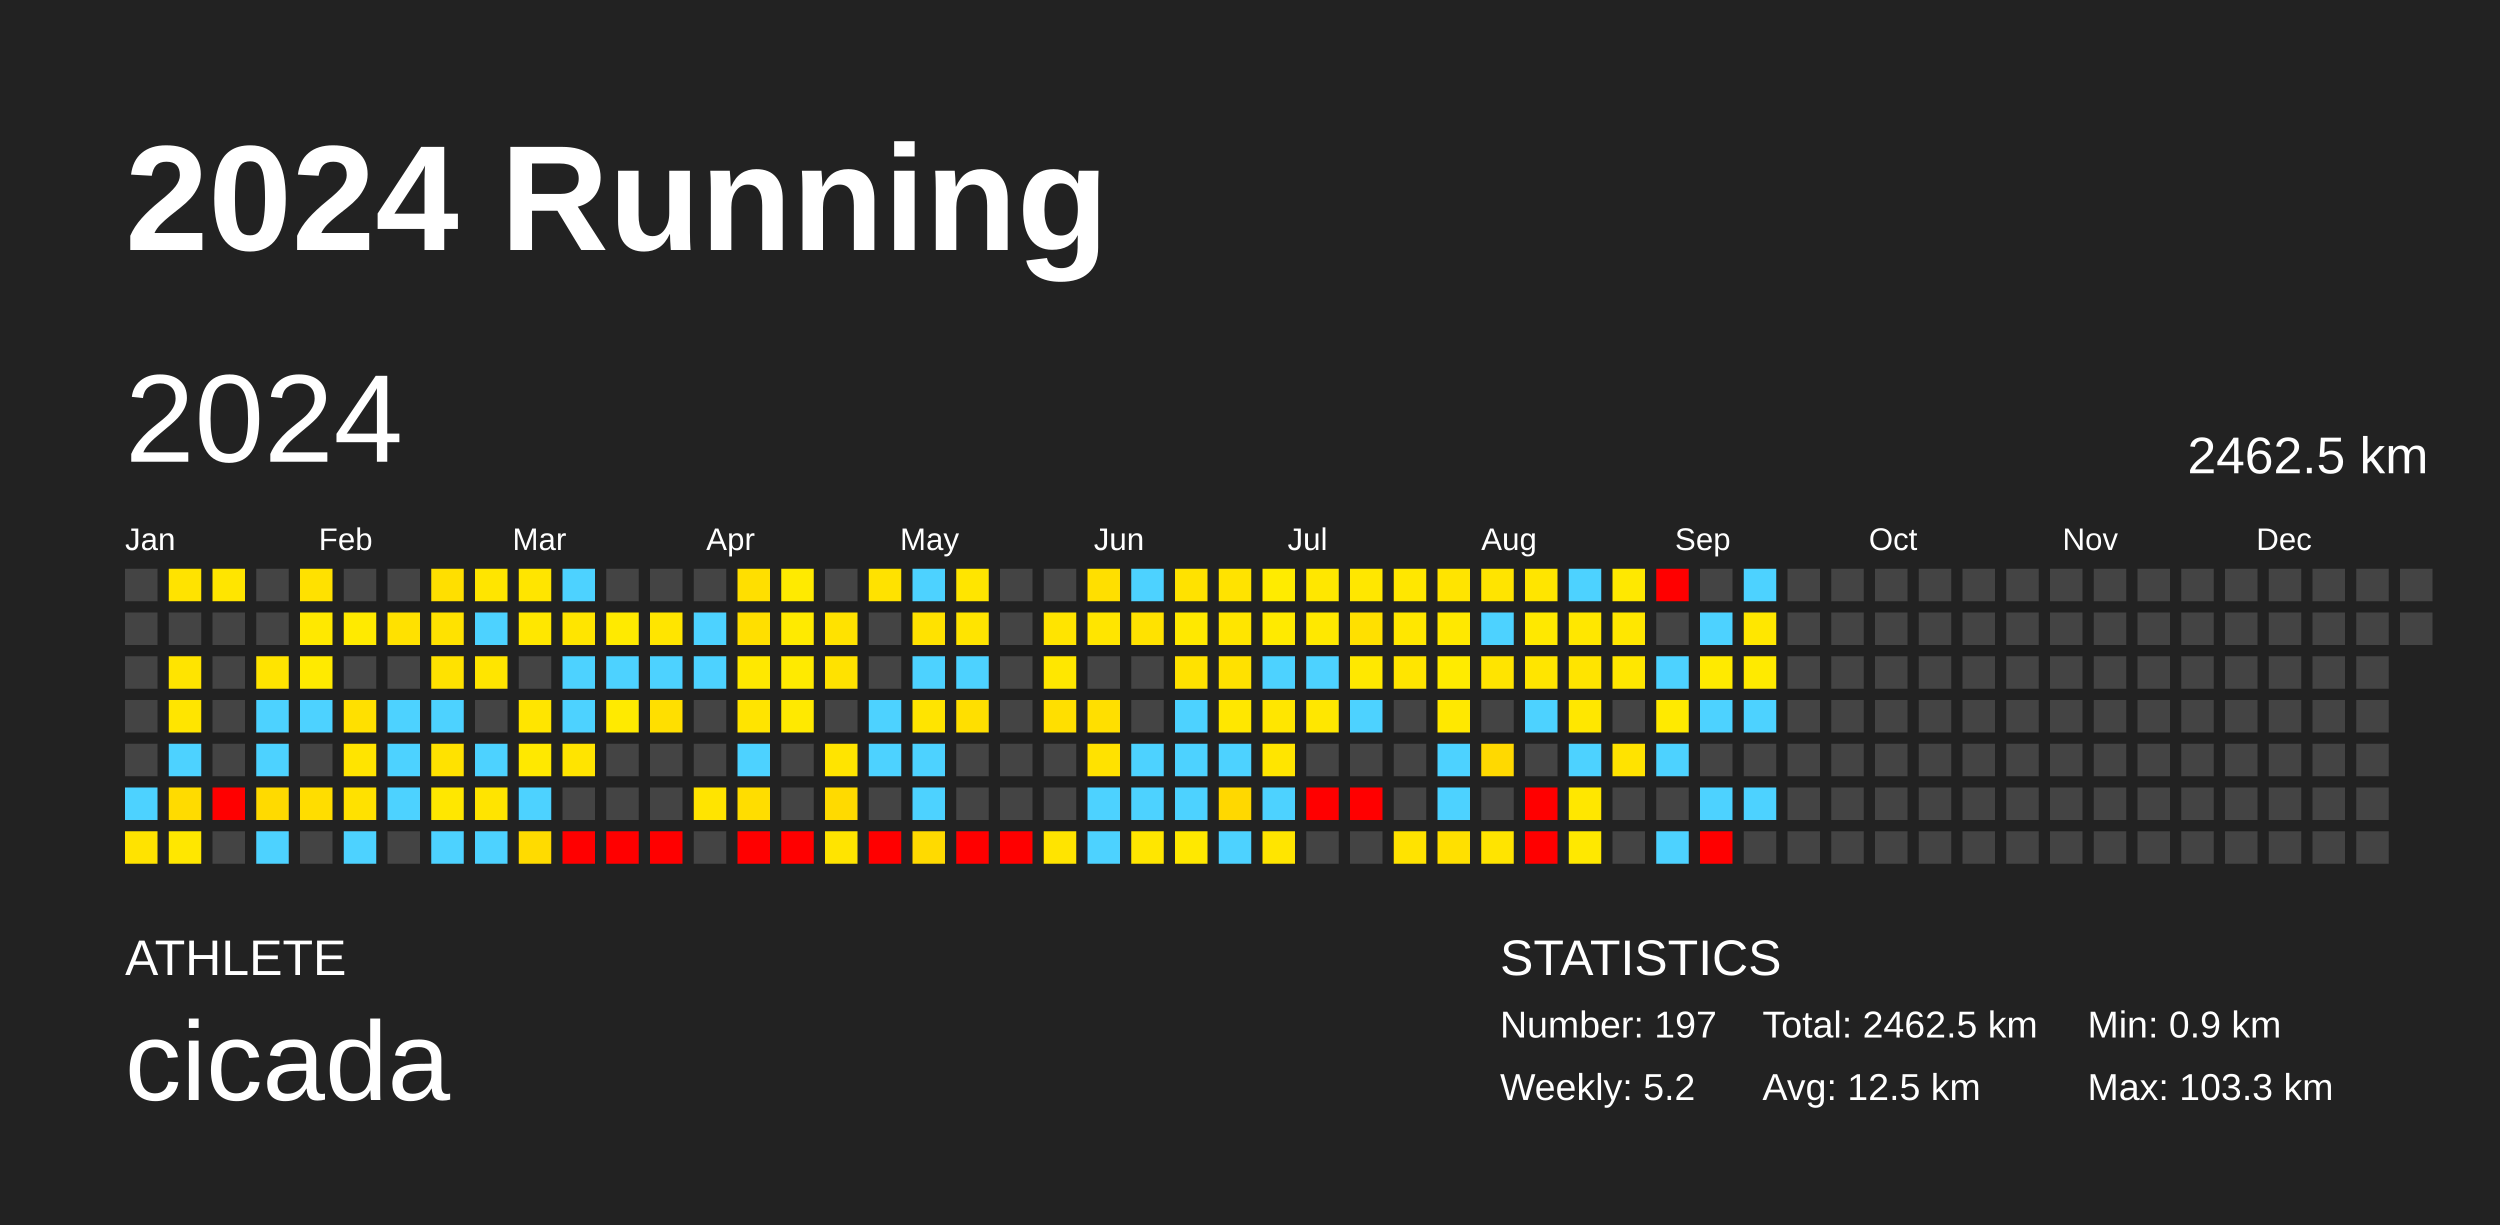
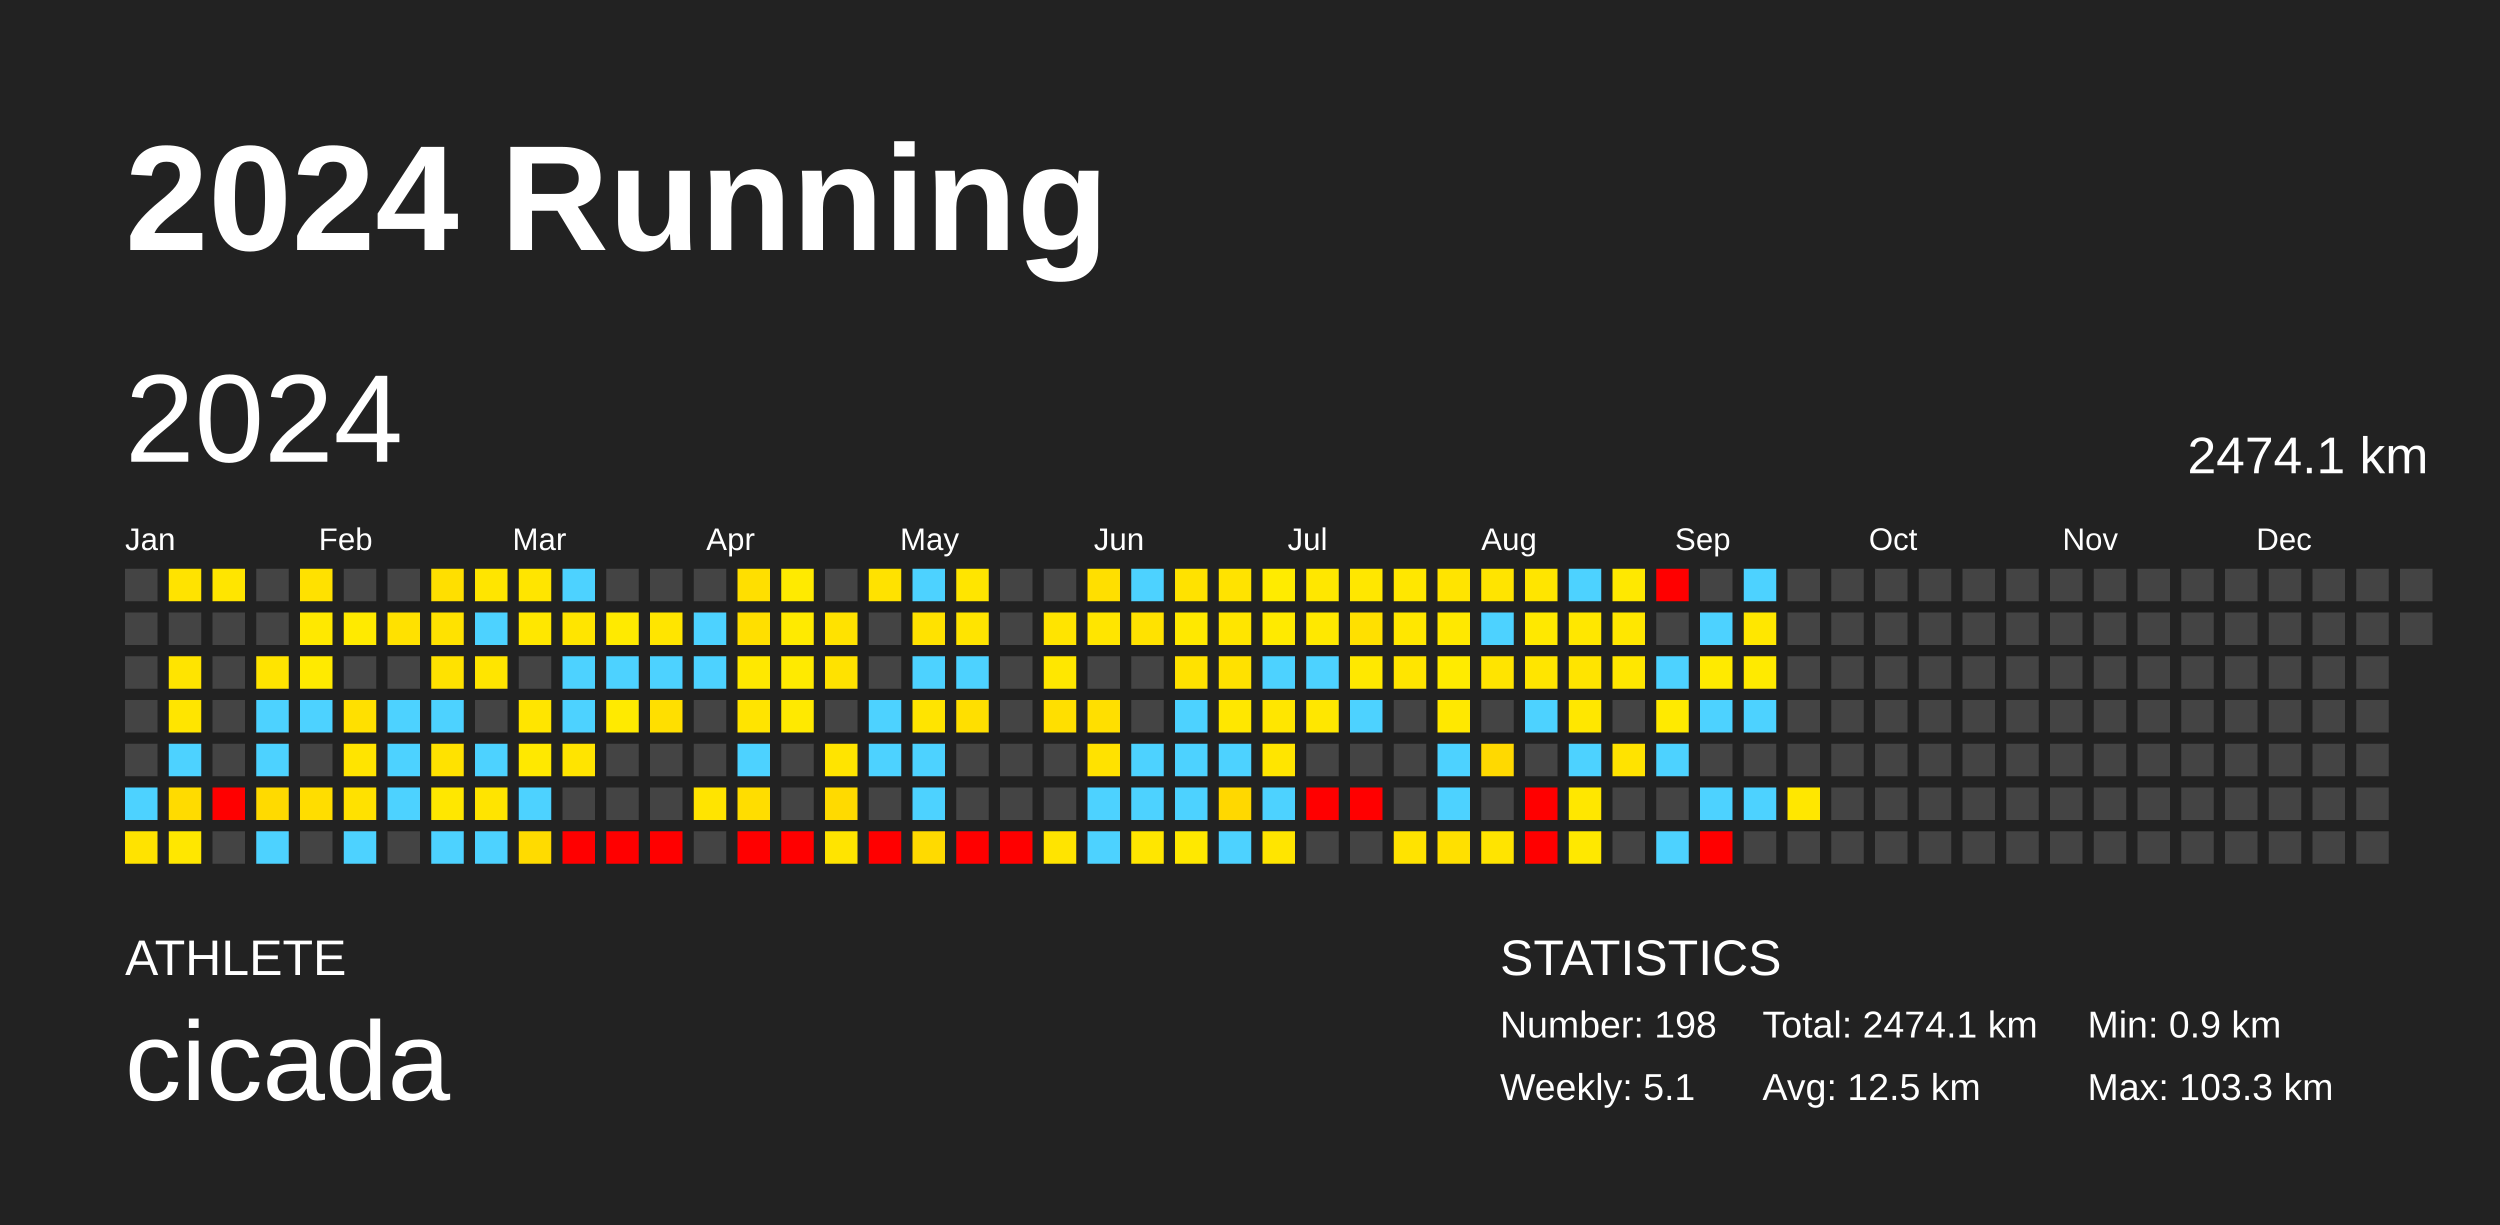
<svg xmlns="http://www.w3.org/2000/svg" baseProfile="full" height="98mm" version="1.1" viewBox="0,0,200,98" width="200mm">
  <defs />
  <rect fill="#222222" height="98" width="200" x="0" y="0" />
  <text fill="#FFFFFF" style="font-size:12px; font-family:Arial; font-weight:bold;" x="10" y="20">2024 Running</text>
  <text fill="#FFFFFF" style="font-size:4px; font-family:Arial" x="10" y="78">ATHLETE</text>
  <text fill="#FFFFFF" style="font-size:9px; font-family:Arial" x="10" y="88">cicada</text>
  <text fill="#FFFFFF" style="font-size:4px; font-family:Arial" x="120" y="78">STATISTICS</text>
-   <text fill="#FFFFFF" style="font-size:3px; font-family:Arial" x="120" y="83">Number: 197</text>
-   <text fill="#FFFFFF" style="font-size:3px; font-family:Arial" x="120" y="88">Weekly: 5.2</text>
-   <text fill="#FFFFFF" style="font-size:3px; font-family:Arial" x="141" y="83">Total: 2462.5 km</text>
+   <text fill="#FFFFFF" style="font-size:3px; font-family:Arial" x="120" y="83">Number: 198</text>
+   <text fill="#FFFFFF" style="font-size:3px; font-family:Arial" x="120" y="88">Weekly: 5.1</text>
+   <text fill="#FFFFFF" style="font-size:3px; font-family:Arial" x="141" y="83">Total: 2474.1 km</text>
  <text fill="#FFFFFF" style="font-size:3px; font-family:Arial" x="141" y="88">Avg: 12.5 km</text>
  <text fill="#FFFFFF" style="font-size:3px; font-family:Arial" x="167" y="83">Min: 0.9 km</text>
  <text fill="#FFFFFF" style="font-size:3px; font-family:Arial" x="167" y="88">Max: 103.3 km</text>
  <text dominant-baseline="hanging" fill="#FFFFFF" style="font-size:10.0px; font-family:Arial;" x="10" y="30">2024</text>
-   <text dominant-baseline="hanging" fill="#FFFFFF" style="font-size:4.125px; font-family:Arial;" x="175" y="35">2462.5 km</text>
+   <text dominant-baseline="hanging" fill="#FFFFFF" style="font-size:4.125px; font-family:Arial;" x="175" y="35">2474.1 km</text>
  <text fill="#FFFFFF" style="font-size:2.5px; font-family:Arial" x="10.0" y="44">Jan</text>
  <text fill="#FFFFFF" style="font-size:2.5px; font-family:Arial" x="25.5" y="44">Feb</text>
  <text fill="#FFFFFF" style="font-size:2.5px; font-family:Arial" x="41.0" y="44">Mar</text>
  <text fill="#FFFFFF" style="font-size:2.5px; font-family:Arial" x="56.5" y="44">Apr</text>
  <text fill="#FFFFFF" style="font-size:2.5px; font-family:Arial" x="72.0" y="44">May</text>
  <text fill="#FFFFFF" style="font-size:2.5px; font-family:Arial" x="87.5" y="44">Jun</text>
  <text fill="#FFFFFF" style="font-size:2.5px; font-family:Arial" x="103.0" y="44">Jul</text>
  <text fill="#FFFFFF" style="font-size:2.5px; font-family:Arial" x="118.5" y="44">Aug</text>
  <text fill="#FFFFFF" style="font-size:2.5px; font-family:Arial" x="134.0" y="44">Sep</text>
  <text fill="#FFFFFF" style="font-size:2.5px; font-family:Arial" x="149.5" y="44">Oct</text>
  <text fill="#FFFFFF" style="font-size:2.5px; font-family:Arial" x="165.0" y="44">Nov</text>
  <text fill="#FFFFFF" style="font-size:2.5px; font-family:Arial" x="180.5" y="44">Dec</text>
  <rect fill="#444444" height="2.6" width="2.6" x="10.0" y="45.5" />
  <rect fill="#444444" height="2.6" width="2.6" x="10.0" y="49.0" />
  <rect fill="#444444" height="2.6" width="2.6" x="10.0" y="52.5" />
  <rect fill="#444444" height="2.6" width="2.6" x="10.0" y="56.0" />
  <rect fill="#444444" height="2.6" width="2.6" x="10.0" y="59.5" />
  <rect fill="#4dd2ff" height="2.6" width="2.6" x="10.0" y="63.0" />
  <rect fill="#ffe300" height="2.6" width="2.6" x="10.0" y="66.5" />
  <rect fill="#ffe300" height="2.6" width="2.6" x="13.5" y="45.5" />
  <rect fill="#444444" height="2.6" width="2.6" x="13.5" y="49.0" />
  <rect fill="#ffe400" height="2.6" width="2.6" x="13.5" y="52.5" />
  <rect fill="#ffe500" height="2.6" width="2.6" x="13.5" y="56.0" />
  <rect fill="#4dd2ff" height="2.6" width="2.6" x="13.5" y="59.5" />
  <rect fill="#ffdb00" height="2.6" width="2.6" x="13.5" y="63.0" />
  <rect fill="#ffe700" height="2.6" width="2.6" x="13.5" y="66.5" />
  <rect fill="#ffe500" height="2.6" width="2.6" x="17.0" y="45.5" />
  <rect fill="#444444" height="2.6" width="2.6" x="17.0" y="49.0" />
  <rect fill="#444444" height="2.6" width="2.6" x="17.0" y="52.5" />
  <rect fill="#444444" height="2.6" width="2.6" x="17.0" y="56.0" />
  <rect fill="#444444" height="2.6" width="2.6" x="17.0" y="59.5" />
  <rect fill="red" height="2.6" width="2.6" x="17.0" y="63.0" />
  <rect fill="#444444" height="2.6" width="2.6" x="17.0" y="66.5" />
  <rect fill="#444444" height="2.6" width="2.6" x="20.5" y="45.5" />
  <rect fill="#444444" height="2.6" width="2.6" x="20.5" y="49.0" />
  <rect fill="#ffe400" height="2.6" width="2.6" x="20.5" y="52.5" />
  <rect fill="#4dd2ff" height="2.6" width="2.6" x="20.5" y="56.0" />
  <rect fill="#4dd2ff" height="2.6" width="2.6" x="20.5" y="59.5" />
  <rect fill="#ffda00" height="2.6" width="2.6" x="20.5" y="63.0" />
  <rect fill="#4dd2ff" height="2.6" width="2.6" x="20.5" y="66.5" />
  <rect fill="#ffe100" height="2.6" width="2.6" x="24.0" y="45.5" />
  <rect fill="#ffe800" height="2.6" width="2.6" x="24.0" y="49.0" />
  <rect fill="#ffea00" height="2.6" width="2.6" x="24.0" y="52.5" />
  <rect fill="#4dd2ff" height="2.6" width="2.6" x="24.0" y="56.0" />
  <rect fill="#444444" height="2.6" width="2.6" x="24.0" y="59.5" />
  <rect fill="#ffdd00" height="2.6" width="2.6" x="24.0" y="63.0" />
  <rect fill="#444444" height="2.6" width="2.6" x="24.0" y="66.5" />
  <rect fill="#444444" height="2.6" width="2.6" x="27.5" y="45.5" />
  <rect fill="#ffea00" height="2.6" width="2.6" x="27.5" y="49.0" />
  <rect fill="#444444" height="2.6" width="2.6" x="27.5" y="52.5" />
  <rect fill="#ffe000" height="2.6" width="2.6" x="27.5" y="56.0" />
  <rect fill="#ffe400" height="2.6" width="2.6" x="27.5" y="59.5" />
  <rect fill="#ffe100" height="2.6" width="2.6" x="27.5" y="63.0" />
  <rect fill="#4dd2ff" height="2.6" width="2.6" x="27.5" y="66.5" />
  <rect fill="#444444" height="2.6" width="2.6" x="31.0" y="45.5" />
  <rect fill="#ffe100" height="2.6" width="2.6" x="31.0" y="49.0" />
  <rect fill="#444444" height="2.6" width="2.6" x="31.0" y="52.5" />
  <rect fill="#4dd2ff" height="2.6" width="2.6" x="31.0" y="56.0" />
  <rect fill="#4dd2ff" height="2.6" width="2.6" x="31.0" y="59.5" />
  <rect fill="#4dd2ff" height="2.6" width="2.6" x="31.0" y="63.0" />
  <rect fill="#444444" height="2.6" width="2.6" x="31.0" y="66.5" />
  <rect fill="#ffdf00" height="2.6" width="2.6" x="34.5" y="45.5" />
  <rect fill="#ffe200" height="2.6" width="2.6" x="34.5" y="49.0" />
  <rect fill="#ffe200" height="2.6" width="2.6" x="34.5" y="52.5" />
  <rect fill="#4dd2ff" height="2.6" width="2.6" x="34.5" y="56.0" />
  <rect fill="#ffe200" height="2.6" width="2.6" x="34.5" y="59.5" />
  <rect fill="#ffe700" height="2.6" width="2.6" x="34.5" y="63.0" />
  <rect fill="#4dd2ff" height="2.6" width="2.6" x="34.5" y="66.5" />
  <rect fill="#ffe500" height="2.6" width="2.6" x="38.0" y="45.5" />
  <rect fill="#4dd2ff" height="2.6" width="2.6" x="38.0" y="49.0" />
  <rect fill="#ffe500" height="2.6" width="2.6" x="38.0" y="52.5" />
  <rect fill="#444444" height="2.6" width="2.6" x="38.0" y="56.0" />
  <rect fill="#4dd2ff" height="2.6" width="2.6" x="38.0" y="59.5" />
  <rect fill="#ffe400" height="2.6" width="2.6" x="38.0" y="63.0" />
  <rect fill="#4dd2ff" height="2.6" width="2.6" x="38.0" y="66.5" />
  <rect fill="#ffe500" height="2.6" width="2.6" x="41.5" y="45.5" />
  <rect fill="#ffe700" height="2.6" width="2.6" x="41.5" y="49.0" />
  <rect fill="#444444" height="2.6" width="2.6" x="41.5" y="52.5" />
  <rect fill="#ffe500" height="2.6" width="2.6" x="41.5" y="56.0" />
  <rect fill="#ffe800" height="2.6" width="2.6" x="41.5" y="59.5" />
  <rect fill="#4dd2ff" height="2.6" width="2.6" x="41.5" y="63.0" />
  <rect fill="#ffdb00" height="2.6" width="2.6" x="41.5" y="66.5" />
  <rect fill="#4dd2ff" height="2.6" width="2.6" x="45.0" y="45.5" />
  <rect fill="#ffe500" height="2.6" width="2.6" x="45.0" y="49.0" />
  <rect fill="#4dd2ff" height="2.6" width="2.6" x="45.0" y="52.5" />
  <rect fill="#4dd2ff" height="2.6" width="2.6" x="45.0" y="56.0" />
  <rect fill="#ffe400" height="2.6" width="2.6" x="45.0" y="59.5" />
  <rect fill="#444444" height="2.6" width="2.6" x="45.0" y="63.0" />
  <rect fill="red" height="2.6" width="2.6" x="45.0" y="66.5" />
  <rect fill="#444444" height="2.6" width="2.6" x="48.5" y="45.5" />
  <rect fill="#ffea00" height="2.6" width="2.6" x="48.5" y="49.0" />
  <rect fill="#4dd2ff" height="2.6" width="2.6" x="48.5" y="52.5" />
  <rect fill="#ffea00" height="2.6" width="2.6" x="48.5" y="56.0" />
  <rect fill="#444444" height="2.6" width="2.6" x="48.5" y="59.5" />
  <rect fill="#444444" height="2.6" width="2.6" x="48.5" y="63.0" />
  <rect fill="red" height="2.6" width="2.6" x="48.5" y="66.5" />
  <rect fill="#444444" height="2.6" width="2.6" x="52.0" y="45.5" />
  <rect fill="#ffe500" height="2.6" width="2.6" x="52.0" y="49.0" />
  <rect fill="#4dd2ff" height="2.6" width="2.6" x="52.0" y="52.5" />
  <rect fill="#ffdf00" height="2.6" width="2.6" x="52.0" y="56.0" />
  <rect fill="#444444" height="2.6" width="2.6" x="52.0" y="59.5" />
  <rect fill="#444444" height="2.6" width="2.6" x="52.0" y="63.0" />
  <rect fill="red" height="2.6" width="2.6" x="52.0" y="66.5" />
  <rect fill="#444444" height="2.6" width="2.6" x="55.5" y="45.5" />
  <rect fill="#4dd2ff" height="2.6" width="2.6" x="55.5" y="49.0" />
  <rect fill="#4dd2ff" height="2.6" width="2.6" x="55.5" y="52.5" />
  <rect fill="#444444" height="2.6" width="2.6" x="55.5" y="56.0" />
  <rect fill="#444444" height="2.6" width="2.6" x="55.5" y="59.5" />
  <rect fill="#ffe400" height="2.6" width="2.6" x="55.5" y="63.0" />
  <rect fill="#444444" height="2.6" width="2.6" x="55.5" y="66.5" />
  <rect fill="#ffdf00" height="2.6" width="2.6" x="59.0" y="45.5" />
  <rect fill="#ffdf00" height="2.6" width="2.6" x="59.0" y="49.0" />
  <rect fill="#ffe800" height="2.6" width="2.6" x="59.0" y="52.5" />
  <rect fill="#ffe400" height="2.6" width="2.6" x="59.0" y="56.0" />
  <rect fill="#4dd2ff" height="2.6" width="2.6" x="59.0" y="59.5" />
  <rect fill="#ffdd00" height="2.6" width="2.6" x="59.0" y="63.0" />
  <rect fill="red" height="2.6" width="2.6" x="59.0" y="66.5" />
  <rect fill="#ffea00" height="2.6" width="2.6" x="62.5" y="45.5" />
  <rect fill="#ffea00" height="2.6" width="2.6" x="62.5" y="49.0" />
  <rect fill="#ffea00" height="2.6" width="2.6" x="62.5" y="52.5" />
  <rect fill="#ffe900" height="2.6" width="2.6" x="62.5" y="56.0" />
  <rect fill="#444444" height="2.6" width="2.6" x="62.5" y="59.5" />
  <rect fill="#444444" height="2.6" width="2.6" x="62.5" y="63.0" />
  <rect fill="red" height="2.6" width="2.6" x="62.5" y="66.5" />
  <rect fill="#444444" height="2.6" width="2.6" x="66.0" y="45.5" />
  <rect fill="#ffe200" height="2.6" width="2.6" x="66.0" y="49.0" />
  <rect fill="#ffe200" height="2.6" width="2.6" x="66.0" y="52.5" />
  <rect fill="#444444" height="2.6" width="2.6" x="66.0" y="56.0" />
  <rect fill="#ffe400" height="2.6" width="2.6" x="66.0" y="59.5" />
  <rect fill="#ffda00" height="2.6" width="2.6" x="66.0" y="63.0" />
  <rect fill="#ffe400" height="2.6" width="2.6" x="66.0" y="66.5" />
  <rect fill="#ffe200" height="2.6" width="2.6" x="69.5" y="45.5" />
  <rect fill="#444444" height="2.6" width="2.6" x="69.5" y="49.0" />
  <rect fill="#444444" height="2.6" width="2.6" x="69.5" y="52.5" />
  <rect fill="#4dd2ff" height="2.6" width="2.6" x="69.5" y="56.0" />
  <rect fill="#4dd2ff" height="2.6" width="2.6" x="69.5" y="59.5" />
  <rect fill="#444444" height="2.6" width="2.6" x="69.5" y="63.0" />
  <rect fill="red" height="2.6" width="2.6" x="69.5" y="66.5" />
  <rect fill="#4dd2ff" height="2.6" width="2.6" x="73.0" y="45.5" />
  <rect fill="#ffe200" height="2.6" width="2.6" x="73.0" y="49.0" />
  <rect fill="#4dd2ff" height="2.6" width="2.6" x="73.0" y="52.5" />
  <rect fill="#ffe400" height="2.6" width="2.6" x="73.0" y="56.0" />
  <rect fill="#4dd2ff" height="2.6" width="2.6" x="73.0" y="59.5" />
  <rect fill="#4dd2ff" height="2.6" width="2.6" x="73.0" y="63.0" />
  <rect fill="#ffda00" height="2.6" width="2.6" x="73.0" y="66.5" />
  <rect fill="#ffe500" height="2.6" width="2.6" x="76.5" y="45.5" />
  <rect fill="#ffe400" height="2.6" width="2.6" x="76.5" y="49.0" />
  <rect fill="#4dd2ff" height="2.6" width="2.6" x="76.5" y="52.5" />
  <rect fill="#ffdf00" height="2.6" width="2.6" x="76.5" y="56.0" />
  <rect fill="#444444" height="2.6" width="2.6" x="76.5" y="59.5" />
  <rect fill="#444444" height="2.6" width="2.6" x="76.5" y="63.0" />
  <rect fill="red" height="2.6" width="2.6" x="76.5" y="66.5" />
  <rect fill="#444444" height="2.6" width="2.6" x="80.0" y="45.5" />
  <rect fill="#444444" height="2.6" width="2.6" x="80.0" y="49.0" />
  <rect fill="#444444" height="2.6" width="2.6" x="80.0" y="52.5" />
  <rect fill="#444444" height="2.6" width="2.6" x="80.0" y="56.0" />
  <rect fill="#444444" height="2.6" width="2.6" x="80.0" y="59.5" />
  <rect fill="#444444" height="2.6" width="2.6" x="80.0" y="63.0" />
  <rect fill="red" height="2.6" width="2.6" x="80.0" y="66.5" />
  <rect fill="#444444" height="2.6" width="2.6" x="83.5" y="45.5" />
  <rect fill="#ffe400" height="2.6" width="2.6" x="83.5" y="49.0" />
  <rect fill="#ffe700" height="2.6" width="2.6" x="83.5" y="52.5" />
  <rect fill="#ffdf00" height="2.6" width="2.6" x="83.5" y="56.0" />
  <rect fill="#444444" height="2.6" width="2.6" x="83.5" y="59.5" />
  <rect fill="#444444" height="2.6" width="2.6" x="83.5" y="63.0" />
  <rect fill="#ffe400" height="2.6" width="2.6" x="83.5" y="66.5" />
  <rect fill="#ffdf00" height="2.6" width="2.6" x="87.0" y="45.5" />
  <rect fill="#ffe500" height="2.6" width="2.6" x="87.0" y="49.0" />
  <rect fill="#444444" height="2.6" width="2.6" x="87.0" y="52.5" />
  <rect fill="#ffdf00" height="2.6" width="2.6" x="87.0" y="56.0" />
  <rect fill="#ffe200" height="2.6" width="2.6" x="87.0" y="59.5" />
  <rect fill="#4dd2ff" height="2.6" width="2.6" x="87.0" y="63.0" />
  <rect fill="#4dd2ff" height="2.6" width="2.6" x="87.0" y="66.5" />
  <rect fill="#4dd2ff" height="2.6" width="2.6" x="90.5" y="45.5" />
  <rect fill="#ffe200" height="2.6" width="2.6" x="90.5" y="49.0" />
  <rect fill="#444444" height="2.6" width="2.6" x="90.5" y="52.5" />
  <rect fill="#444444" height="2.6" width="2.6" x="90.5" y="56.0" />
  <rect fill="#4dd2ff" height="2.6" width="2.6" x="90.5" y="59.5" />
  <rect fill="#4dd2ff" height="2.6" width="2.6" x="90.5" y="63.0" />
  <rect fill="#ffe600" height="2.6" width="2.6" x="90.5" y="66.5" />
  <rect fill="#ffe200" height="2.6" width="2.6" x="94.0" y="45.5" />
  <rect fill="#ffe800" height="2.6" width="2.6" x="94.0" y="49.0" />
  <rect fill="#ffe200" height="2.6" width="2.6" x="94.0" y="52.5" />
  <rect fill="#4dd2ff" height="2.6" width="2.6" x="94.0" y="56.0" />
  <rect fill="#4dd2ff" height="2.6" width="2.6" x="94.0" y="59.5" />
  <rect fill="#4dd2ff" height="2.6" width="2.6" x="94.0" y="63.0" />
  <rect fill="#ffe800" height="2.6" width="2.6" x="94.0" y="66.5" />
  <rect fill="#ffe300" height="2.6" width="2.6" x="97.5" y="45.5" />
  <rect fill="#ffe500" height="2.6" width="2.6" x="97.5" y="49.0" />
  <rect fill="#ffe100" height="2.6" width="2.6" x="97.5" y="52.5" />
  <rect fill="#ffe700" height="2.6" width="2.6" x="97.5" y="56.0" />
  <rect fill="#4dd2ff" height="2.6" width="2.6" x="97.5" y="59.5" />
  <rect fill="#ffd800" height="2.6" width="2.6" x="97.5" y="63.0" />
  <rect fill="#4dd2ff" height="2.6" width="2.6" x="97.5" y="66.5" />
  <rect fill="#ffeb00" height="2.6" width="2.6" x="101.0" y="45.5" />
  <rect fill="#ffea00" height="2.6" width="2.6" x="101.0" y="49.0" />
  <rect fill="#4dd2ff" height="2.6" width="2.6" x="101.0" y="52.5" />
  <rect fill="#ffe600" height="2.6" width="2.6" x="101.0" y="56.0" />
  <rect fill="#ffe500" height="2.6" width="2.6" x="101.0" y="59.5" />
  <rect fill="#4dd2ff" height="2.6" width="2.6" x="101.0" y="63.0" />
  <rect fill="#ffe500" height="2.6" width="2.6" x="101.0" y="66.5" />
  <rect fill="#ffe700" height="2.6" width="2.6" x="104.5" y="45.5" />
  <rect fill="#ffe800" height="2.6" width="2.6" x="104.5" y="49.0" />
  <rect fill="#4dd2ff" height="2.6" width="2.6" x="104.5" y="52.5" />
  <rect fill="#ffe700" height="2.6" width="2.6" x="104.5" y="56.0" />
  <rect fill="#444444" height="2.6" width="2.6" x="104.5" y="59.5" />
  <rect fill="red" height="2.6" width="2.6" x="104.5" y="63.0" />
  <rect fill="#444444" height="2.6" width="2.6" x="104.5" y="66.5" />
  <rect fill="#ffe700" height="2.6" width="2.6" x="108.0" y="45.5" />
  <rect fill="#ffe000" height="2.6" width="2.6" x="108.0" y="49.0" />
  <rect fill="#ffe800" height="2.6" width="2.6" x="108.0" y="52.5" />
  <rect fill="#4dd2ff" height="2.6" width="2.6" x="108.0" y="56.0" />
  <rect fill="#444444" height="2.6" width="2.6" x="108.0" y="59.5" />
  <rect fill="red" height="2.6" width="2.6" x="108.0" y="63.0" />
  <rect fill="#444444" height="2.6" width="2.6" x="108.0" y="66.5" />
  <rect fill="#ffe700" height="2.6" width="2.6" x="111.5" y="45.5" />
  <rect fill="#ffe700" height="2.6" width="2.6" x="111.5" y="49.0" />
  <rect fill="#ffe500" height="2.6" width="2.6" x="111.5" y="52.5" />
  <rect fill="#444444" height="2.6" width="2.6" x="111.5" y="56.0" />
  <rect fill="#444444" height="2.6" width="2.6" x="111.5" y="59.5" />
  <rect fill="#444444" height="2.6" width="2.6" x="111.5" y="63.0" />
  <rect fill="#ffe300" height="2.6" width="2.6" x="111.5" y="66.5" />
  <rect fill="#ffe400" height="2.6" width="2.6" x="115.0" y="45.5" />
  <rect fill="#ffe800" height="2.6" width="2.6" x="115.0" y="49.0" />
  <rect fill="#ffeb00" height="2.6" width="2.6" x="115.0" y="52.5" />
  <rect fill="#ffe800" height="2.6" width="2.6" x="115.0" y="56.0" />
  <rect fill="#4dd2ff" height="2.6" width="2.6" x="115.0" y="59.5" />
  <rect fill="#4dd2ff" height="2.6" width="2.6" x="115.0" y="63.0" />
  <rect fill="#ffe000" height="2.6" width="2.6" x="115.0" y="66.5" />
  <rect fill="#ffe400" height="2.6" width="2.6" x="118.5" y="45.5" />
  <rect fill="#4dd2ff" height="2.6" width="2.6" x="118.5" y="49.0" />
  <rect fill="#ffe400" height="2.6" width="2.6" x="118.5" y="52.5" />
  <rect fill="#444444" height="2.6" width="2.6" x="118.5" y="56.0" />
  <rect fill="#ffd900" height="2.6" width="2.6" x="118.5" y="59.5" />
  <rect fill="#444444" height="2.6" width="2.6" x="118.5" y="63.0" />
  <rect fill="#ffe400" height="2.6" width="2.6" x="118.5" y="66.5" />
  <rect fill="#ffe500" height="2.6" width="2.6" x="122.0" y="45.5" />
  <rect fill="#ffe800" height="2.6" width="2.6" x="122.0" y="49.0" />
  <rect fill="#ffe500" height="2.6" width="2.6" x="122.0" y="52.5" />
  <rect fill="#4dd2ff" height="2.6" width="2.6" x="122.0" y="56.0" />
  <rect fill="#444444" height="2.6" width="2.6" x="122.0" y="59.5" />
  <rect fill="red" height="2.6" width="2.6" x="122.0" y="63.0" />
  <rect fill="red" height="2.6" width="2.6" x="122.0" y="66.5" />
  <rect fill="#4dd2ff" height="2.6" width="2.6" x="125.5" y="45.5" />
  <rect fill="#ffe700" height="2.6" width="2.6" x="125.5" y="49.0" />
  <rect fill="#ffe400" height="2.6" width="2.6" x="125.5" y="52.5" />
  <rect fill="#ffe700" height="2.6" width="2.6" x="125.5" y="56.0" />
  <rect fill="#4dd2ff" height="2.6" width="2.6" x="125.5" y="59.5" />
  <rect fill="#ffe700" height="2.6" width="2.6" x="125.5" y="63.0" />
  <rect fill="#ffe800" height="2.6" width="2.6" x="125.5" y="66.5" />
  <rect fill="#ffe800" height="2.6" width="2.6" x="129.0" y="45.5" />
  <rect fill="#ffe700" height="2.6" width="2.6" x="129.0" y="49.0" />
  <rect fill="#ffe700" height="2.6" width="2.6" x="129.0" y="52.5" />
  <rect fill="#444444" height="2.6" width="2.6" x="129.0" y="56.0" />
  <rect fill="#ffe300" height="2.6" width="2.6" x="129.0" y="59.5" />
  <rect fill="#444444" height="2.6" width="2.6" x="129.0" y="63.0" />
  <rect fill="#444444" height="2.6" width="2.6" x="129.0" y="66.5" />
  <rect fill="red" height="2.6" width="2.6" x="132.5" y="45.5" />
  <rect fill="#444444" height="2.6" width="2.6" x="132.5" y="49.0" />
  <rect fill="#4dd2ff" height="2.6" width="2.6" x="132.5" y="52.5" />
  <rect fill="#ffea00" height="2.6" width="2.6" x="132.5" y="56.0" />
  <rect fill="#4dd2ff" height="2.6" width="2.6" x="132.5" y="59.5" />
  <rect fill="#444444" height="2.6" width="2.6" x="132.5" y="63.0" />
  <rect fill="#4dd2ff" height="2.6" width="2.6" x="132.5" y="66.5" />
  <rect fill="#444444" height="2.6" width="2.6" x="136.0" y="45.5" />
  <rect fill="#4dd2ff" height="2.6" width="2.6" x="136.0" y="49.0" />
  <rect fill="#ffea00" height="2.6" width="2.6" x="136.0" y="52.5" />
  <rect fill="#4dd2ff" height="2.6" width="2.6" x="136.0" y="56.0" />
  <rect fill="#444444" height="2.6" width="2.6" x="136.0" y="59.5" />
  <rect fill="#4dd2ff" height="2.6" width="2.6" x="136.0" y="63.0" />
  <rect fill="red" height="2.6" width="2.6" x="136.0" y="66.5" />
  <rect fill="#4dd2ff" height="2.6" width="2.6" x="139.5" y="45.5" />
  <rect fill="#ffe700" height="2.6" width="2.6" x="139.5" y="49.0" />
  <rect fill="#ffea00" height="2.6" width="2.6" x="139.5" y="52.5" />
  <rect fill="#4dd2ff" height="2.6" width="2.6" x="139.5" y="56.0" />
  <rect fill="#444444" height="2.6" width="2.6" x="139.5" y="59.5" />
  <rect fill="#4dd2ff" height="2.6" width="2.6" x="139.5" y="63.0" />
  <rect fill="#444444" height="2.6" width="2.6" x="139.5" y="66.5" />
  <rect fill="#444444" height="2.6" width="2.6" x="143.0" y="45.5" />
  <rect fill="#444444" height="2.6" width="2.6" x="143.0" y="49.0" />
  <rect fill="#444444" height="2.6" width="2.6" x="143.0" y="52.5" />
  <rect fill="#444444" height="2.6" width="2.6" x="143.0" y="56.0" />
  <rect fill="#444444" height="2.6" width="2.6" x="143.0" y="59.5" />
-   <rect fill="#444444" height="2.6" width="2.6" x="143.0" y="63.0" />
+   <rect fill="#ffe700" height="2.6" width="2.6" x="143.0" y="63.0" />
  <rect fill="#444444" height="2.6" width="2.6" x="143.0" y="66.5" />
  <rect fill="#444444" height="2.6" width="2.6" x="146.5" y="45.5" />
  <rect fill="#444444" height="2.6" width="2.6" x="146.5" y="49.0" />
  <rect fill="#444444" height="2.6" width="2.6" x="146.5" y="52.5" />
  <rect fill="#444444" height="2.6" width="2.6" x="146.5" y="56.0" />
  <rect fill="#444444" height="2.6" width="2.6" x="146.5" y="59.5" />
  <rect fill="#444444" height="2.6" width="2.6" x="146.5" y="63.0" />
  <rect fill="#444444" height="2.6" width="2.6" x="146.5" y="66.5" />
  <rect fill="#444444" height="2.6" width="2.6" x="150.0" y="45.5" />
  <rect fill="#444444" height="2.6" width="2.6" x="150.0" y="49.0" />
  <rect fill="#444444" height="2.6" width="2.6" x="150.0" y="52.5" />
  <rect fill="#444444" height="2.6" width="2.6" x="150.0" y="56.0" />
  <rect fill="#444444" height="2.6" width="2.6" x="150.0" y="59.5" />
  <rect fill="#444444" height="2.6" width="2.6" x="150.0" y="63.0" />
  <rect fill="#444444" height="2.6" width="2.6" x="150.0" y="66.5" />
  <rect fill="#444444" height="2.6" width="2.6" x="153.5" y="45.5" />
  <rect fill="#444444" height="2.6" width="2.6" x="153.5" y="49.0" />
  <rect fill="#444444" height="2.6" width="2.6" x="153.5" y="52.5" />
  <rect fill="#444444" height="2.6" width="2.6" x="153.5" y="56.0" />
  <rect fill="#444444" height="2.6" width="2.6" x="153.5" y="59.5" />
  <rect fill="#444444" height="2.6" width="2.6" x="153.5" y="63.0" />
  <rect fill="#444444" height="2.6" width="2.6" x="153.5" y="66.5" />
  <rect fill="#444444" height="2.6" width="2.6" x="157.0" y="45.5" />
  <rect fill="#444444" height="2.6" width="2.6" x="157.0" y="49.0" />
  <rect fill="#444444" height="2.6" width="2.6" x="157.0" y="52.5" />
  <rect fill="#444444" height="2.6" width="2.6" x="157.0" y="56.0" />
  <rect fill="#444444" height="2.6" width="2.6" x="157.0" y="59.5" />
  <rect fill="#444444" height="2.6" width="2.6" x="157.0" y="63.0" />
  <rect fill="#444444" height="2.6" width="2.6" x="157.0" y="66.5" />
  <rect fill="#444444" height="2.6" width="2.6" x="160.5" y="45.5" />
  <rect fill="#444444" height="2.6" width="2.6" x="160.5" y="49.0" />
  <rect fill="#444444" height="2.6" width="2.6" x="160.5" y="52.5" />
  <rect fill="#444444" height="2.6" width="2.6" x="160.5" y="56.0" />
  <rect fill="#444444" height="2.6" width="2.6" x="160.5" y="59.5" />
  <rect fill="#444444" height="2.6" width="2.6" x="160.5" y="63.0" />
  <rect fill="#444444" height="2.6" width="2.6" x="160.5" y="66.5" />
  <rect fill="#444444" height="2.6" width="2.6" x="164.0" y="45.5" />
  <rect fill="#444444" height="2.6" width="2.6" x="164.0" y="49.0" />
  <rect fill="#444444" height="2.6" width="2.6" x="164.0" y="52.5" />
  <rect fill="#444444" height="2.6" width="2.6" x="164.0" y="56.0" />
  <rect fill="#444444" height="2.6" width="2.6" x="164.0" y="59.5" />
  <rect fill="#444444" height="2.6" width="2.6" x="164.0" y="63.0" />
  <rect fill="#444444" height="2.6" width="2.6" x="164.0" y="66.5" />
  <rect fill="#444444" height="2.6" width="2.6" x="167.5" y="45.5" />
  <rect fill="#444444" height="2.6" width="2.6" x="167.5" y="49.0" />
  <rect fill="#444444" height="2.6" width="2.6" x="167.5" y="52.5" />
  <rect fill="#444444" height="2.6" width="2.6" x="167.5" y="56.0" />
  <rect fill="#444444" height="2.6" width="2.6" x="167.5" y="59.5" />
  <rect fill="#444444" height="2.6" width="2.6" x="167.5" y="63.0" />
  <rect fill="#444444" height="2.6" width="2.6" x="167.5" y="66.5" />
  <rect fill="#444444" height="2.6" width="2.6" x="171.0" y="45.5" />
  <rect fill="#444444" height="2.6" width="2.6" x="171.0" y="49.0" />
  <rect fill="#444444" height="2.6" width="2.6" x="171.0" y="52.5" />
  <rect fill="#444444" height="2.6" width="2.6" x="171.0" y="56.0" />
  <rect fill="#444444" height="2.6" width="2.6" x="171.0" y="59.5" />
  <rect fill="#444444" height="2.6" width="2.6" x="171.0" y="63.0" />
  <rect fill="#444444" height="2.6" width="2.6" x="171.0" y="66.5" />
  <rect fill="#444444" height="2.6" width="2.6" x="174.5" y="45.5" />
  <rect fill="#444444" height="2.6" width="2.6" x="174.5" y="49.0" />
  <rect fill="#444444" height="2.6" width="2.6" x="174.5" y="52.5" />
  <rect fill="#444444" height="2.6" width="2.6" x="174.5" y="56.0" />
  <rect fill="#444444" height="2.6" width="2.6" x="174.5" y="59.5" />
  <rect fill="#444444" height="2.6" width="2.6" x="174.5" y="63.0" />
  <rect fill="#444444" height="2.6" width="2.6" x="174.5" y="66.5" />
  <rect fill="#444444" height="2.6" width="2.6" x="178.0" y="45.5" />
  <rect fill="#444444" height="2.6" width="2.6" x="178.0" y="49.0" />
  <rect fill="#444444" height="2.6" width="2.6" x="178.0" y="52.5" />
  <rect fill="#444444" height="2.6" width="2.6" x="178.0" y="56.0" />
  <rect fill="#444444" height="2.6" width="2.6" x="178.0" y="59.5" />
  <rect fill="#444444" height="2.6" width="2.6" x="178.0" y="63.0" />
  <rect fill="#444444" height="2.6" width="2.6" x="178.0" y="66.5" />
  <rect fill="#444444" height="2.6" width="2.6" x="181.5" y="45.5" />
  <rect fill="#444444" height="2.6" width="2.6" x="181.5" y="49.0" />
  <rect fill="#444444" height="2.6" width="2.6" x="181.5" y="52.5" />
  <rect fill="#444444" height="2.6" width="2.6" x="181.5" y="56.0" />
  <rect fill="#444444" height="2.6" width="2.6" x="181.5" y="59.5" />
  <rect fill="#444444" height="2.6" width="2.6" x="181.5" y="63.0" />
  <rect fill="#444444" height="2.6" width="2.6" x="181.5" y="66.5" />
  <rect fill="#444444" height="2.6" width="2.6" x="185.0" y="45.5" />
  <rect fill="#444444" height="2.6" width="2.6" x="185.0" y="49.0" />
  <rect fill="#444444" height="2.6" width="2.6" x="185.0" y="52.5" />
  <rect fill="#444444" height="2.6" width="2.6" x="185.0" y="56.0" />
  <rect fill="#444444" height="2.6" width="2.6" x="185.0" y="59.5" />
  <rect fill="#444444" height="2.6" width="2.6" x="185.0" y="63.0" />
  <rect fill="#444444" height="2.6" width="2.6" x="185.0" y="66.5" />
  <rect fill="#444444" height="2.6" width="2.6" x="188.5" y="45.5" />
  <rect fill="#444444" height="2.6" width="2.6" x="188.5" y="49.0" />
  <rect fill="#444444" height="2.6" width="2.6" x="188.5" y="52.5" />
  <rect fill="#444444" height="2.6" width="2.6" x="188.5" y="56.0" />
  <rect fill="#444444" height="2.6" width="2.6" x="188.5" y="59.5" />
  <rect fill="#444444" height="2.6" width="2.6" x="188.5" y="63.0" />
  <rect fill="#444444" height="2.6" width="2.6" x="188.5" y="66.5" />
  <rect fill="#444444" height="2.6" width="2.6" x="192.0" y="45.5" />
  <rect fill="#444444" height="2.6" width="2.6" x="192.0" y="49.0" />
</svg>
